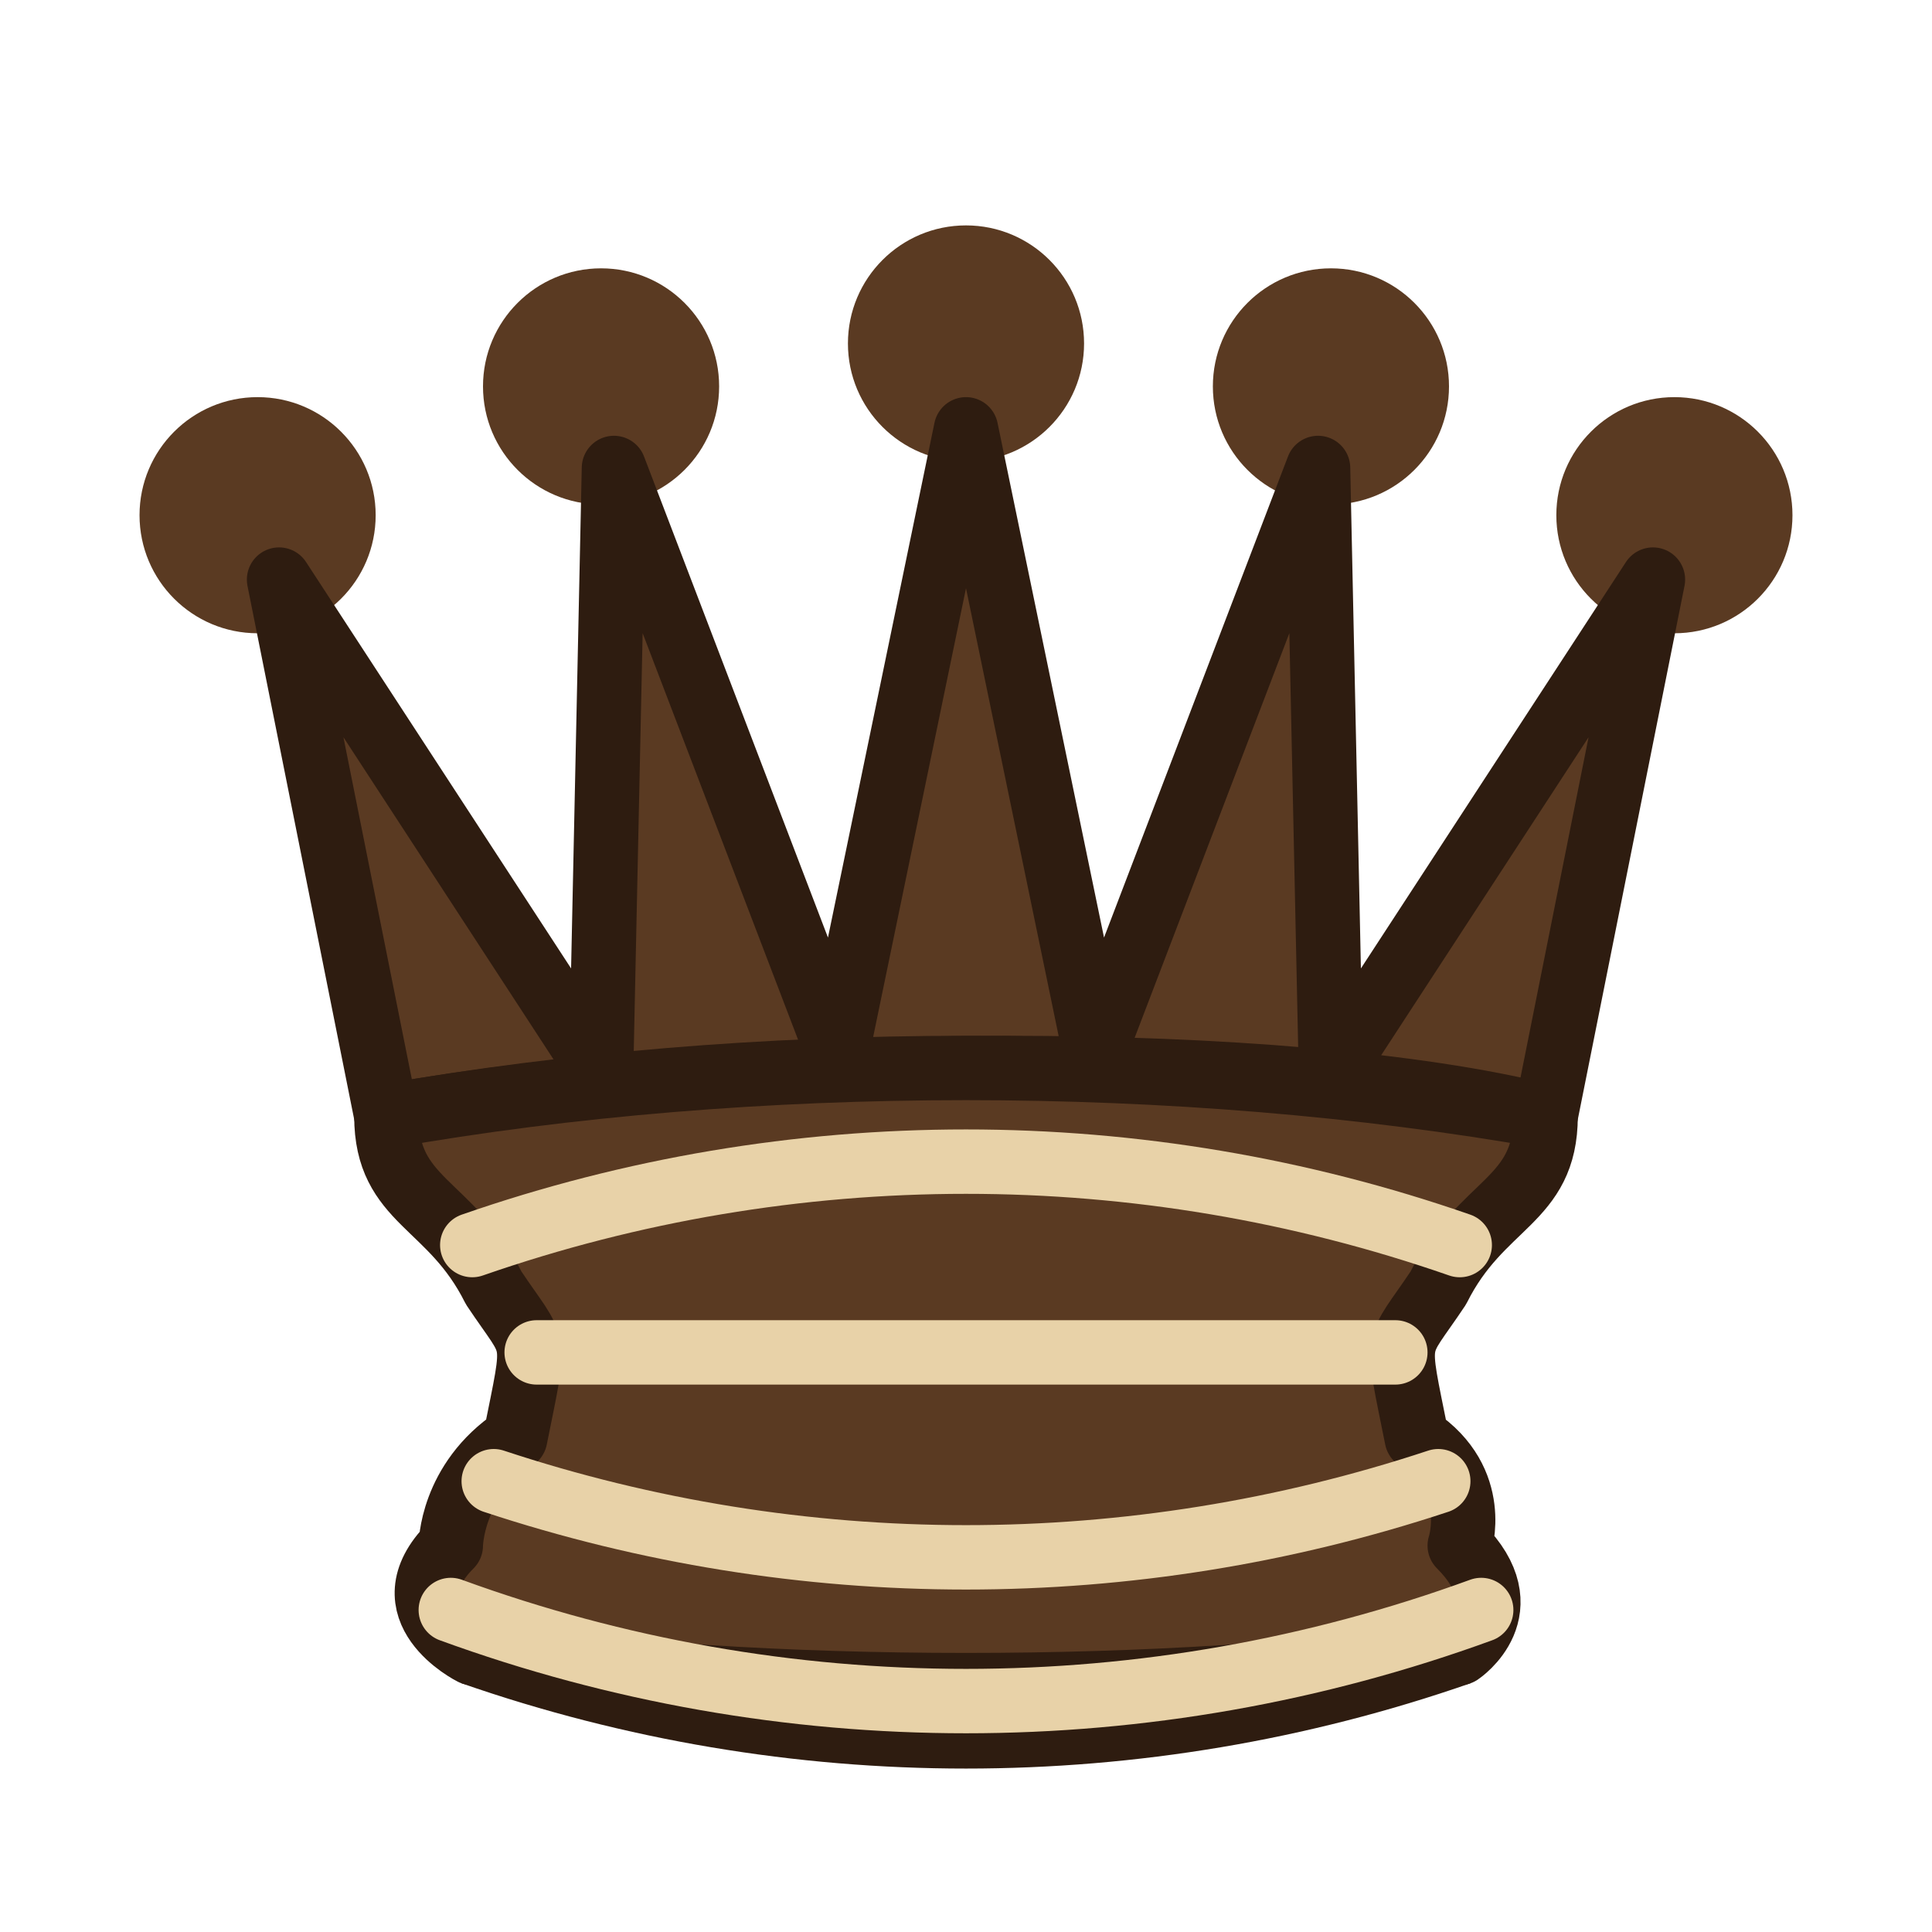
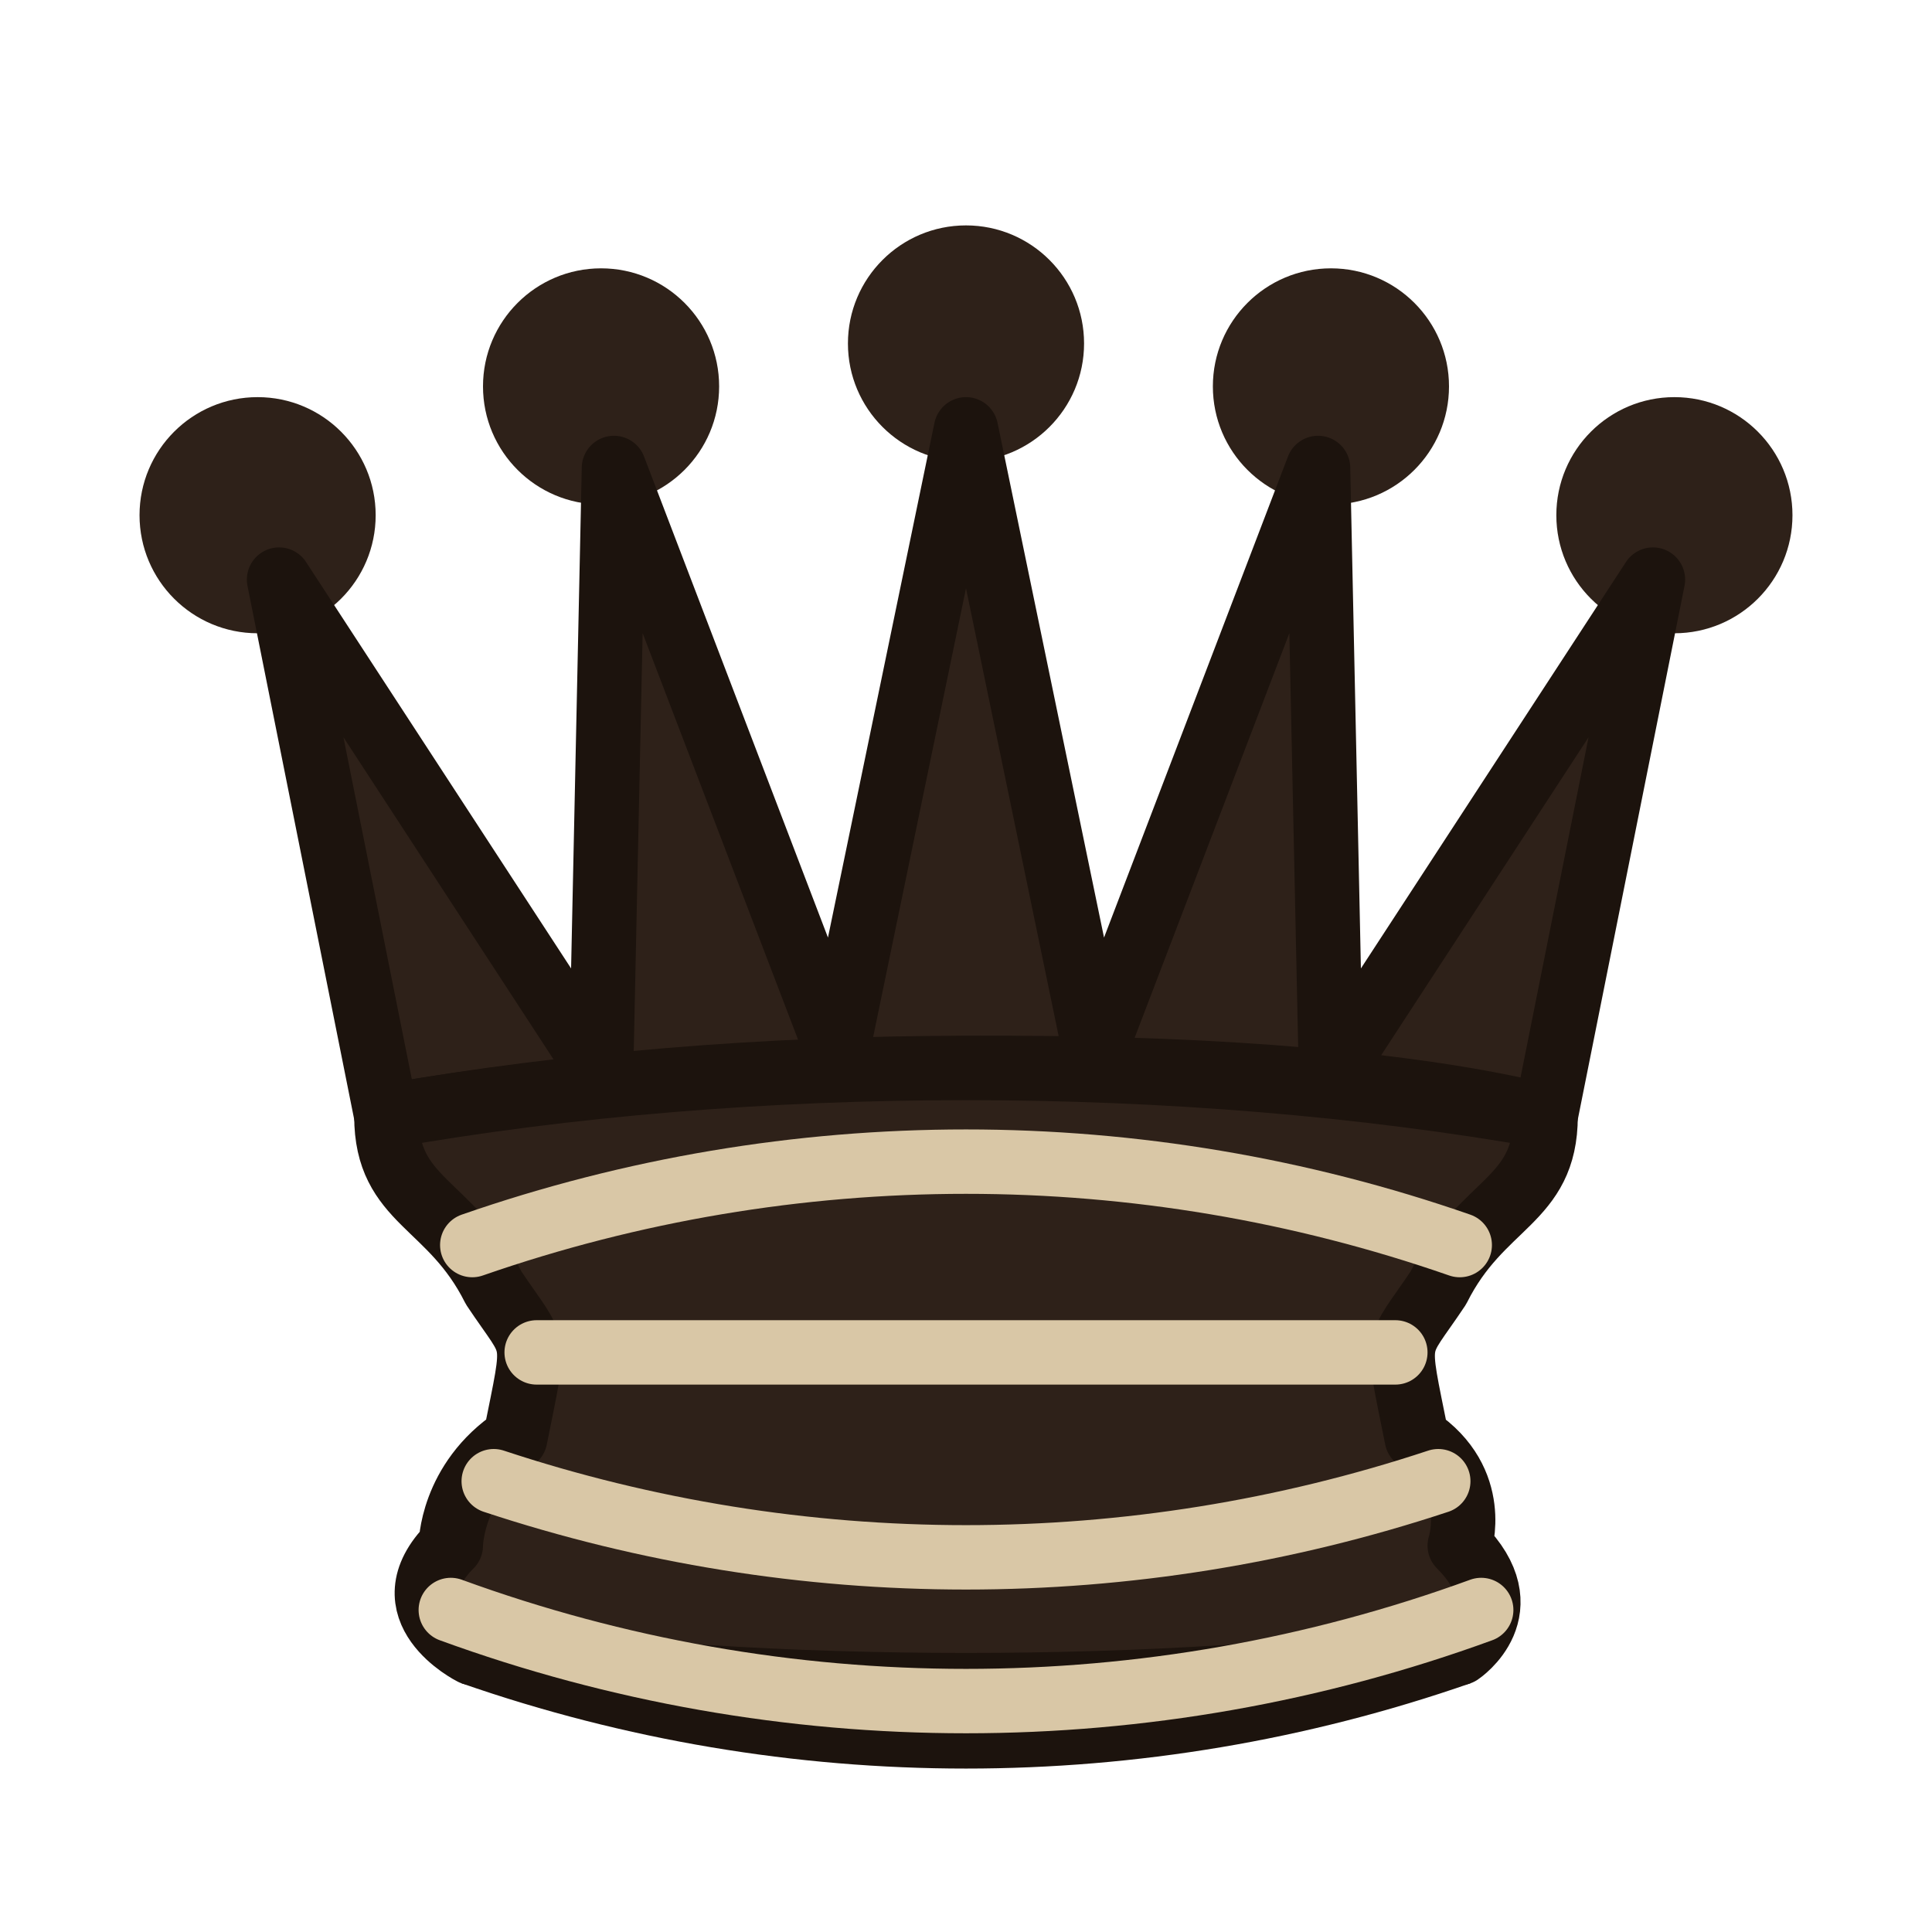
<svg xmlns="http://www.w3.org/2000/svg" style="color-scheme:light only" width="45" height="45" viewBox="0 0 45 45">
-   <g fill="#5A3A22">
-     <g fill-rule="evenodd" stroke="#2E1C10" stroke-linecap="round" stroke-linejoin="round" stroke-width="1.5">
+   <g fill="#2E2119">
+     <g fill-rule="evenodd" stroke="#1C130D" stroke-linecap="round" stroke-linejoin="round" stroke-width="1.5">
      <g stroke="none">
        <circle cx="6" cy="12" r="2.75" />
        <circle cx="14" cy="9" r="2.75" />
        <circle cx="22.5" cy="8" r="2.75" />
        <circle cx="31" cy="9" r="2.75" />
        <circle cx="39" cy="12" r="2.75" />
      </g>
      <path stroke-linecap="butt" d="M9 26c8.5-1.5 21-1.5 27 0l2.5-12.5L31 25l-.3-14.1-5.2 13.6-3-14.5-3 14.5-5.2-13.6L14 25 6.5 13.5z" />
      <path stroke-linecap="butt" d="M9 26c0 2 1.5 2 2.5 4 1 1.5 1 1 .5 3.5-1.5 1-1.5 2.5-1.5 2.5-1.5 1.5.5 2.5.5 2.5 6.5 1 16.5 1 23 0 0 0 1.5-1 0-2.5 0 0 .5-1.5-1-2.5-.5-2.5-.5-2 .5-3.5 1-2 2.5-2 2.5-4-8.5-1.5-18.5-1.5-27 0z" />
      <path fill="none" stroke-linecap="butt" d="M11 38.5a35 35 1 0 0 23 0" />
-       <path fill="none" stroke="#E8D2A8" d="M11 29a35 35 1 0 1 23 0m-21.5 2.5h20m-21 3a35 35 1 0 0 22 0m-23 3a35 35 1 0 0 24 0" />
+       <path fill="none" stroke="#D9C7A6" d="M11 29a35 35 1 0 1 23 0m-21.5 2.5h20m-21 3a35 35 1 0 0 22 0m-23 3a35 35 1 0 0 24 0" />
    </g>
  </g>
</svg>
